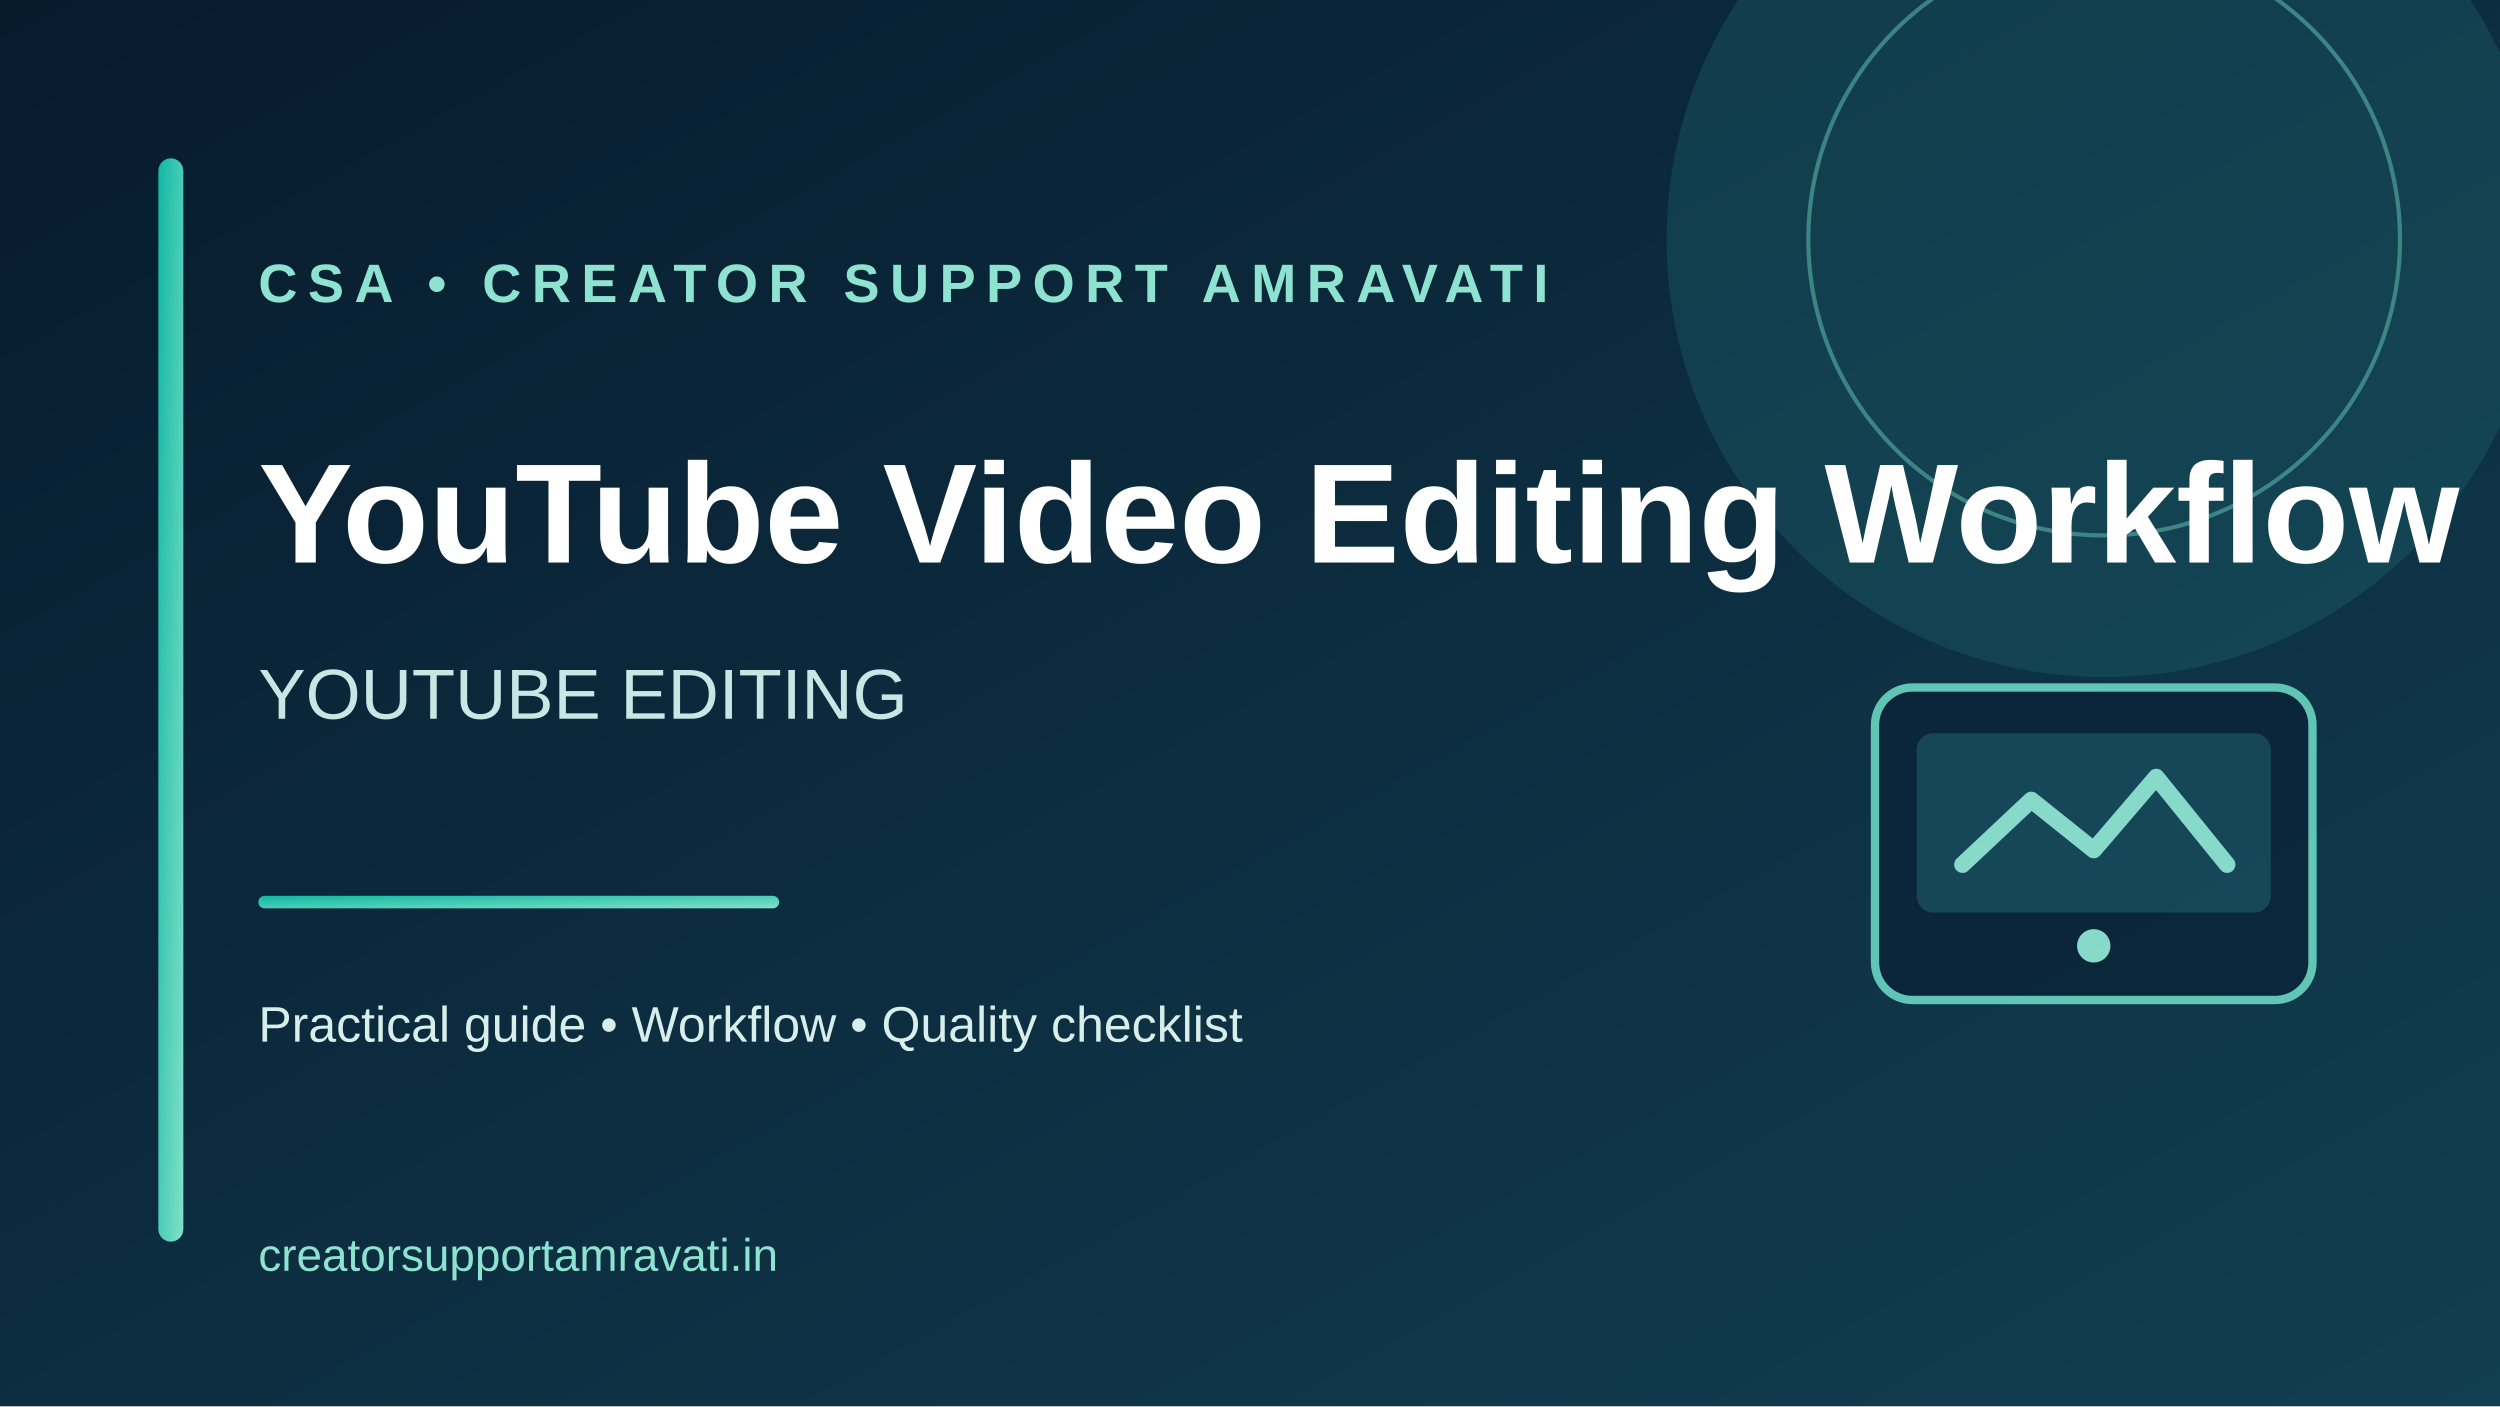
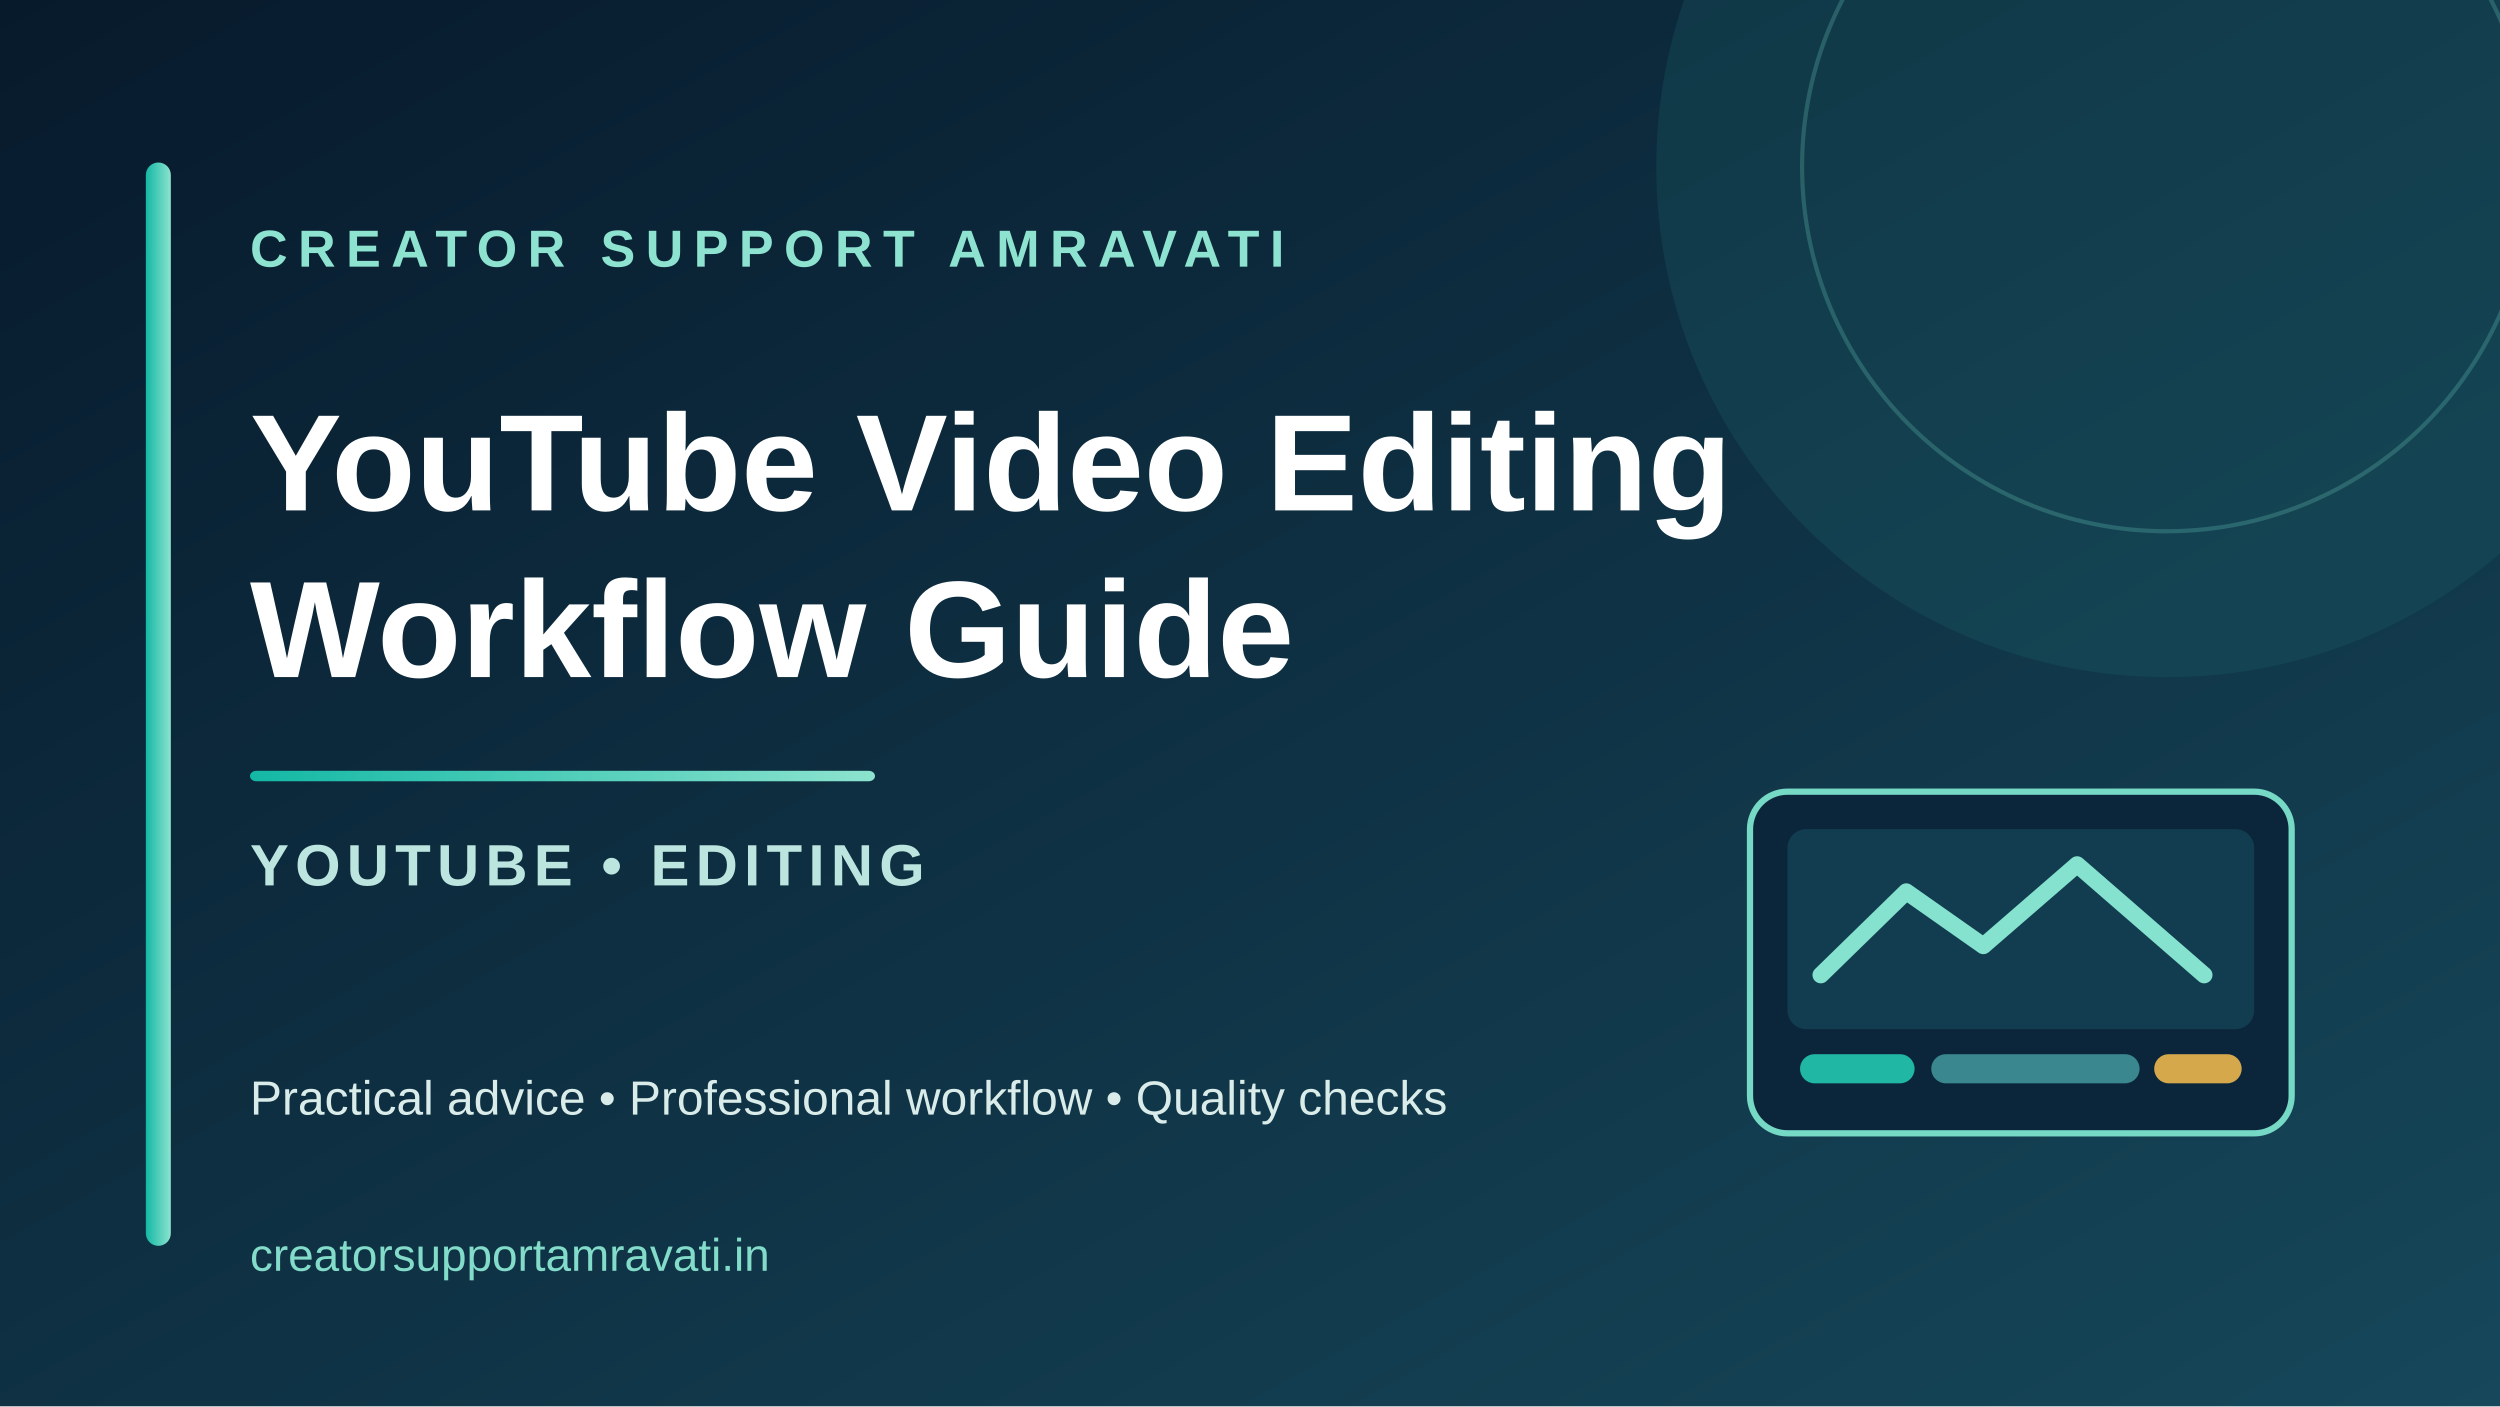
- <svg xmlns="http://www.w3.org/2000/svg" width="1200" height="675" viewBox="0 0 1200 675" role="img" aria-labelledby="t d">
+ <svg xmlns="http://www.w3.org/2000/svg" width="1200" height="675" viewBox="0 0 1200 675" role="img" aria-labelledby="title desc">
  <defs>
-     <linearGradient id="g" x1="0" y1="0" x2="1" y2="1">
-       <stop stop-color="#071b2d" />
-       <stop offset="1" stop-color="#123e52" />
+     <linearGradient id="bg" x1="0" y1="0" x2="1" y2="1">
+       <stop stop-color="#071a2c" />
+       <stop offset="1" stop-color="#16475a" />
    </linearGradient>
-     <linearGradient id="a" x1="0" y1="0" x2="1" y2="1">
-       <stop stop-color="#10b8a4" />
-       <stop offset="1" stop-color="#83e0c8" />
+     <linearGradient id="accent" x1="0" y1="0" x2="1" y2="0">
+       <stop stop-color="#13b8a5" />
+       <stop offset="1" stop-color="#8ce3ce" />
    </linearGradient>
  </defs>
-   <rect width="1200" height="675" fill="url(#g)" />
-   <circle cx="1010" cy="115" r="210" fill="#1e6670" opacity=".34" />
-   <circle cx="1010" cy="115" r="142" fill="none" stroke="#72d7c3" stroke-width="2" opacity=".45" />
-   <rect x="76" y="76" width="12" height="520" rx="6" fill="url(#a)" />
-   <text x="124" y="145" fill="#8de3d0" font-family="Arial,sans-serif" font-size="26" font-weight="700" letter-spacing="5">CSA • CREATOR SUPPORT AMRAVATI</text>
-   <text x="124" y="270" fill="#fff" font-family="Arial,sans-serif" font-size="68" font-weight="700">YouTube Video Editing Workflow</text>
-   <text x="124" y="345" fill="#c8e6e4" font-family="Arial,sans-serif" font-size="34">YOUTUBE EDITING</text>
-   <rect x="124" y="430" width="250" height="6" rx="3" fill="url(#a)" />
-   <text x="124" y="500" fill="#d8eeeb" font-family="Arial,sans-serif" font-size="24">Practical guide • Workflow • Quality checklist</text>
-   <g transform="translate(900 330)" opacity=".95">
-     <rect x="0" y="0" width="210" height="150" rx="18" fill="#0b263a" stroke="#65cdbb" stroke-width="4" />
-     <rect x="20" y="22" width="170" height="86" rx="8" fill="#16485a" />
-     <path d="M42 85 L75 54 L105 78 L135 43 L169 85" fill="none" stroke="#8de3d0" stroke-width="8" stroke-linecap="round" stroke-linejoin="round" />
-     <circle cx="105" cy="124" r="8" fill="#8de3d0" />
+   <rect width="1200" height="675" fill="url(#bg)" />
+   <circle cx="1040" cy="80" r="245" fill="#1e6c70" opacity=".22" />
+   <circle cx="1040" cy="80" r="175" fill="none" stroke="#6fd4c0" stroke-width="2" opacity=".25" />
+   <rect x="70" y="78" width="12" height="520" rx="6" fill="url(#accent)" />
+   <text x="120" y="128" fill="#8de3d0" font-family="Arial,sans-serif" font-size="25" font-weight="700" letter-spacing="5">CREATOR SUPPORT AMRAVATI</text>
+   <text x="120" y="245" fill="#ffffff" font-family="Arial,sans-serif" font-size="66" font-weight="700">YouTube Video Editing</text>
+   <text x="120" y="325" fill="#ffffff" font-family="Arial,sans-serif" font-size="66" font-weight="700">Workflow Guide</text>
+   <rect x="120" y="370" width="300" height="5" rx="3" fill="url(#accent)" />
+   <text x="120" y="425" fill="#bde5df" font-family="Arial,sans-serif" font-size="28" font-weight="600" letter-spacing="3">YOUTUBE • EDITING</text>
+   <text x="120" y="535" fill="#d9ece9" font-family="Arial,sans-serif" font-size="23">Practical advice • Professional workflow • Quality checks</text>
+   <g transform="translate(840 380)">
+     <rect x="0" y="0" width="260" height="164" rx="18" fill="#0b263a" stroke="#75d9c5" stroke-width="3" />
+     <rect x="18" y="18" width="224" height="96" rx="9" fill="#123d50" />
+     <path d="M34 88 L75 48 L112 74 L157 35 L218 88" fill="none" stroke="#84e2ce" stroke-width="8" stroke-linecap="round" stroke-linejoin="round" />
+     <rect x="24" y="126" width="55" height="14" rx="7" fill="#20b7a4" />
+     <rect x="87" y="126" width="100" height="14" rx="7" fill="#3b8790" />
+     <rect x="194" y="126" width="42" height="14" rx="7" fill="#d6a84c" />
  </g>
-   <text x="124" y="610" fill="#8de3d0" font-family="Arial,sans-serif" font-size="22">creatorsupportamravati.in</text>
+   <text x="120" y="610" fill="#83dcca" font-family="Arial,sans-serif" font-size="22">creatorsupportamravati.in</text>
</svg>
